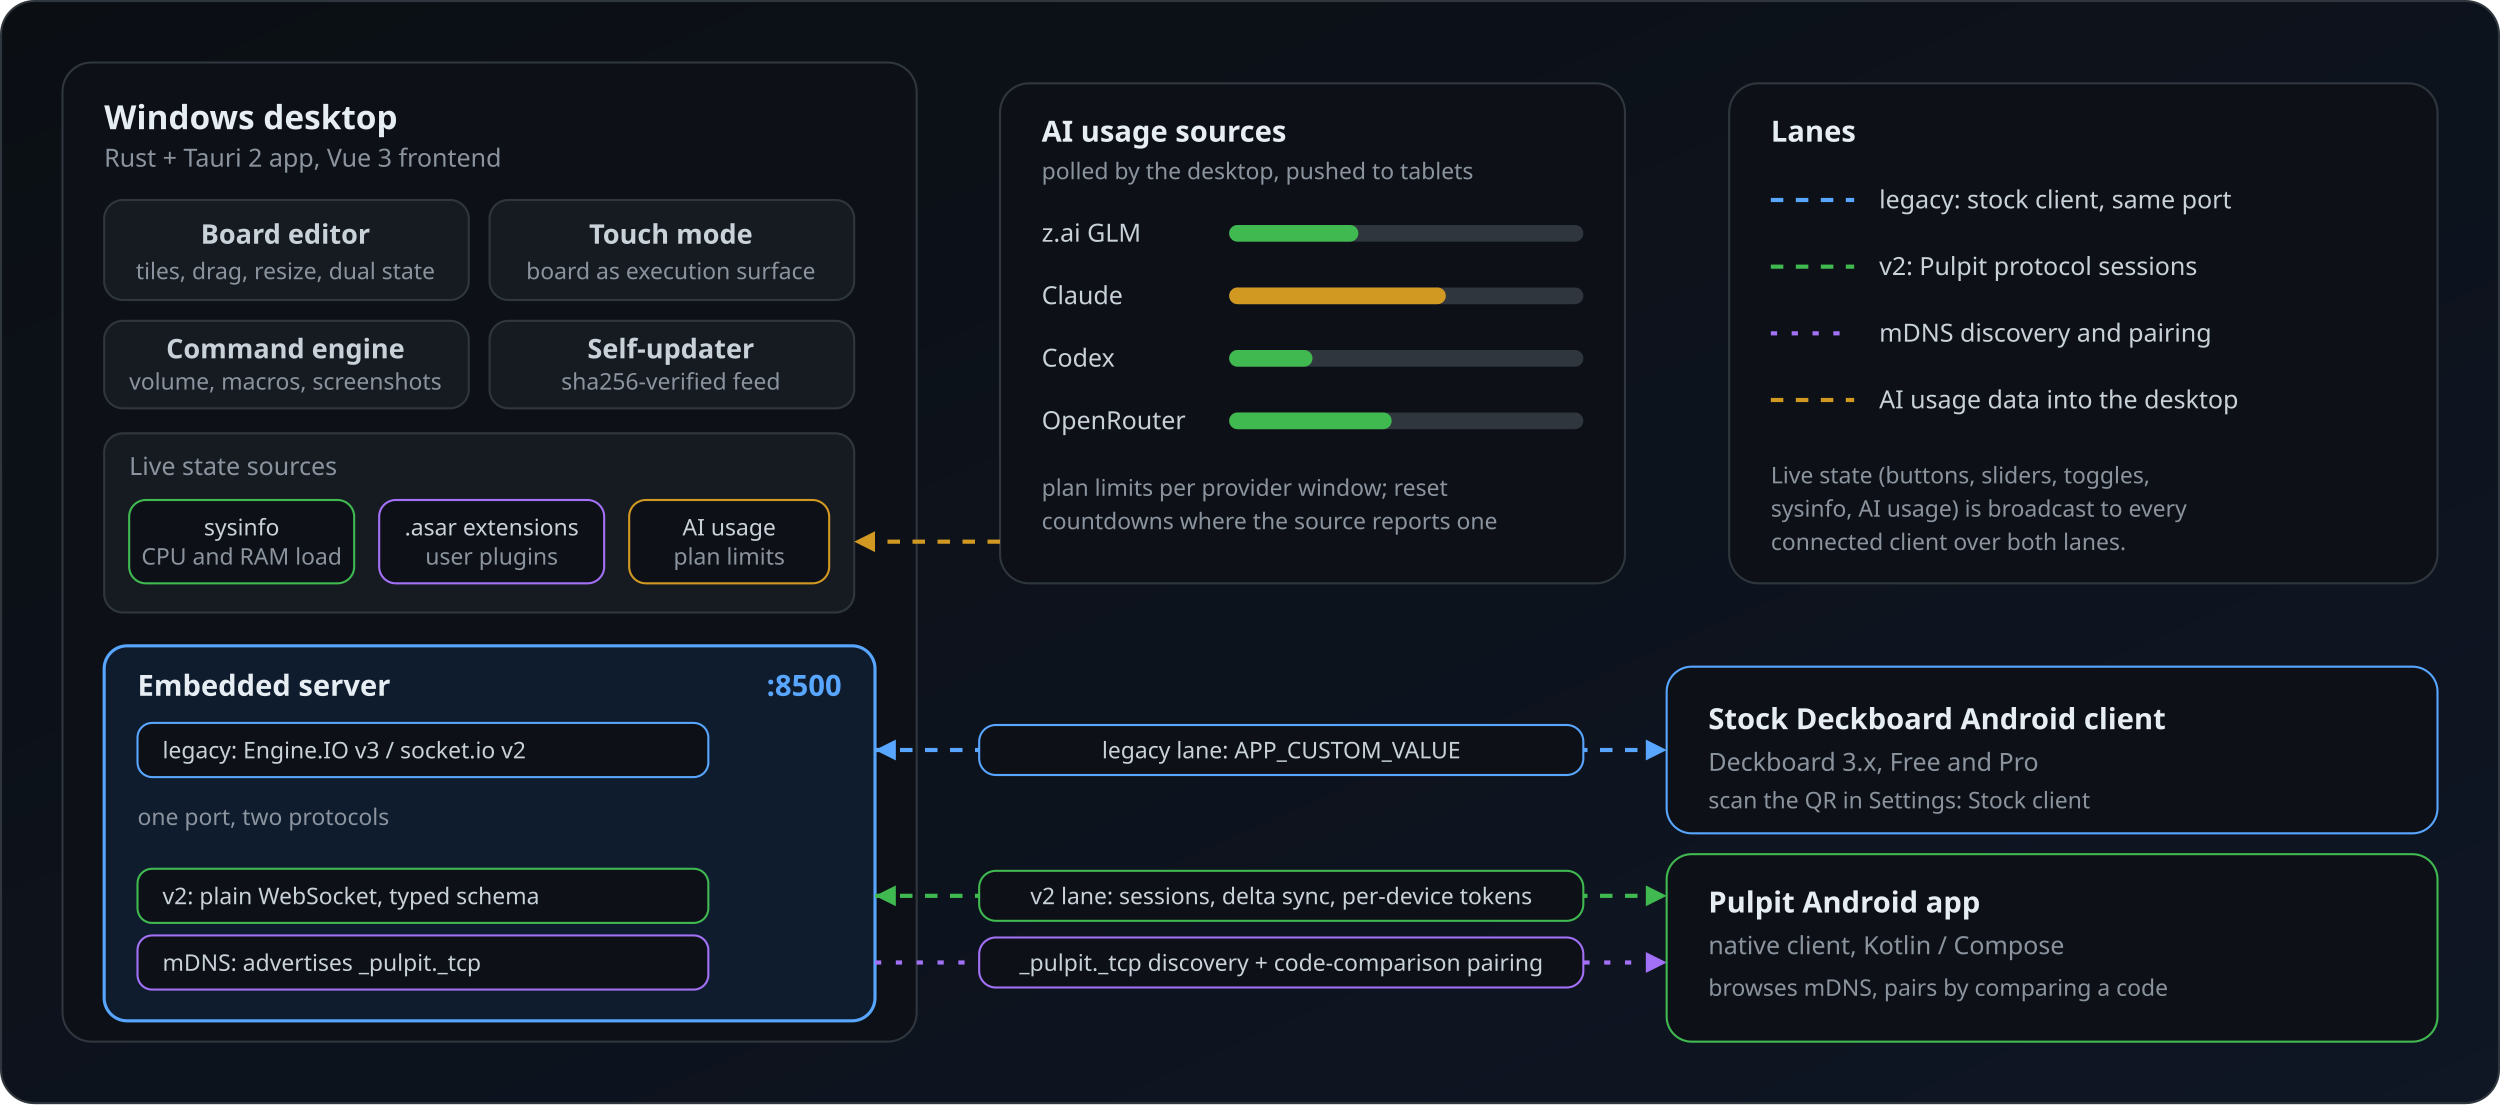
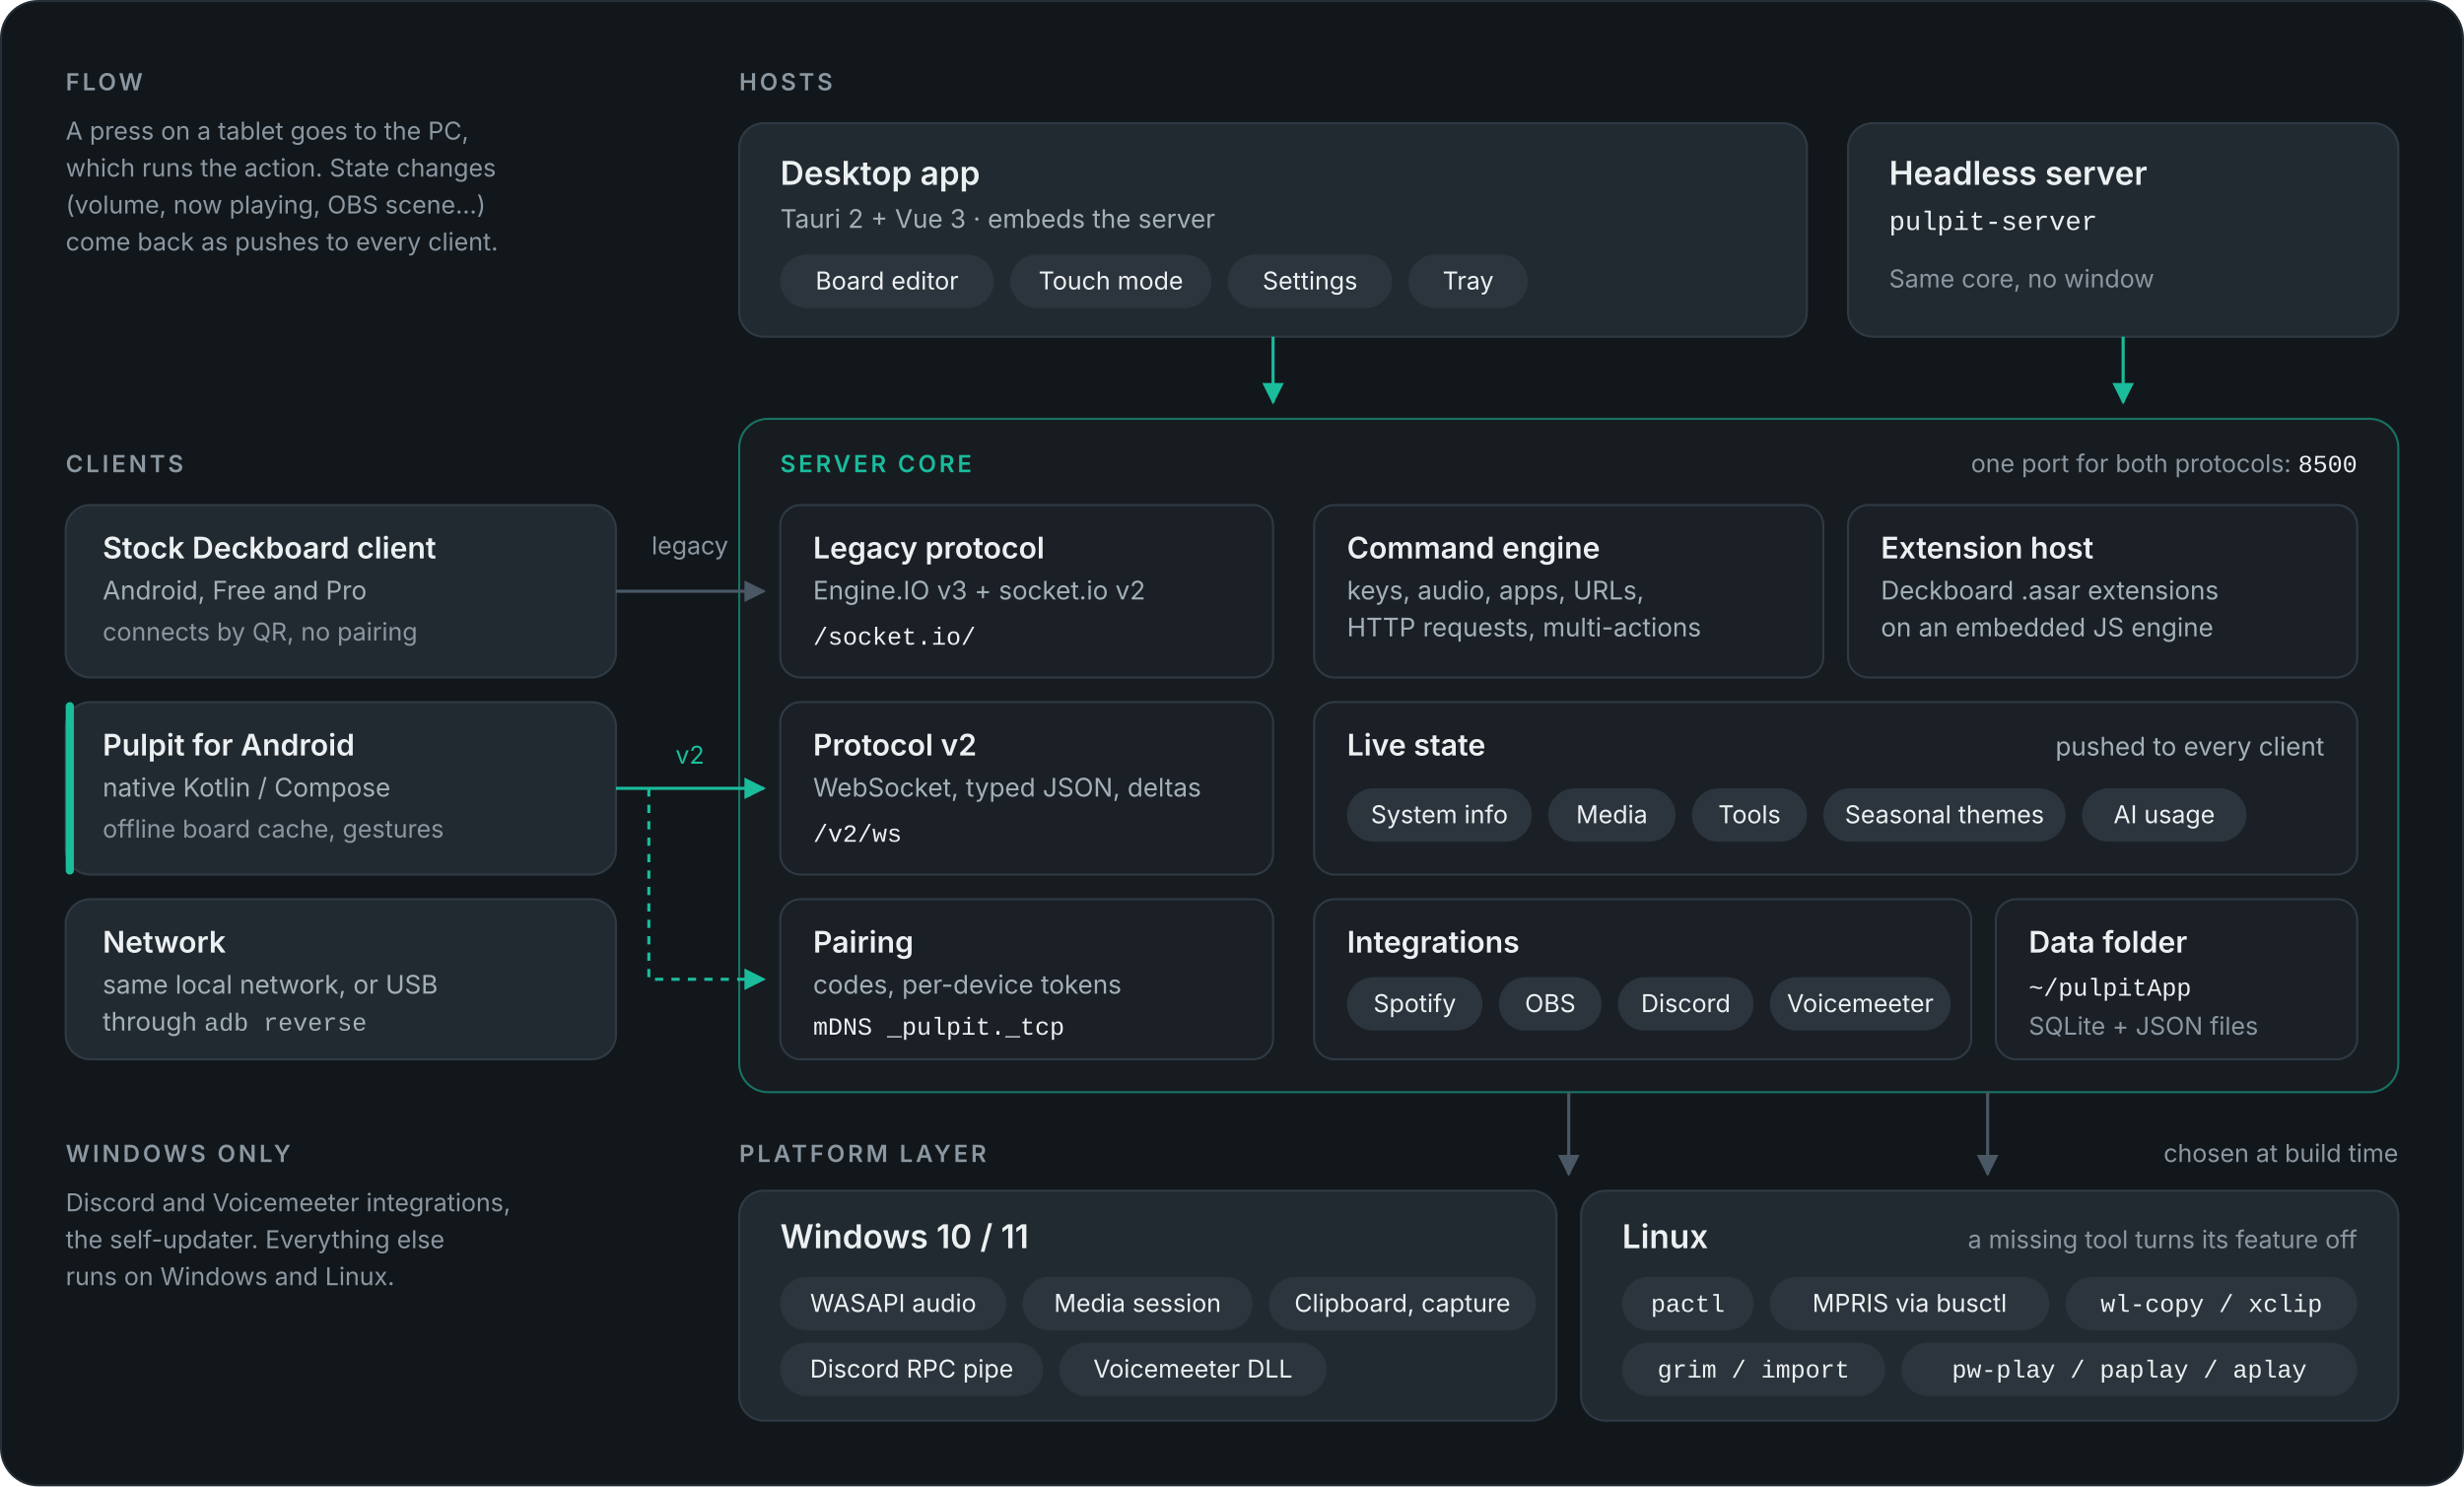
- <svg xmlns="http://www.w3.org/2000/svg" viewBox="0 0 1200 530" width="1200" height="530" role="img" aria-labelledby="arch-title arch-desc">
+ <svg xmlns="http://www.w3.org/2000/svg" viewBox="0 0 1200 724" width="1200" height="724" role="img" aria-labelledby="arch-title arch-desc">
+   <style>
+ text{font-family:Inter,"Segoe UI",Roboto,"Helvetica Neue",Arial,system-ui,sans-serif;fill:#ecf0f1}
+ .m{font-family:ui-monospace,"Cascadia Mono","SF Mono",Menlo,Consolas,"Liberation Mono",monospace}
+ .lbl{font-size:11.5px;font-weight:600;letter-spacing:1.4px;fill:#8b97a1}
+ .h{font-size:16px;font-weight:600}
+ .h2{font-size:14.5px;font-weight:600}
+ .s{font-size:12.5px;fill:#a3b0b8}
+ .n{font-size:12px;fill:#8b97a1}
+ .c{font-size:12px;fill:#ecf0f1}
+ .ca{font-size:12px;fill:#1abc9c}
+ .card{fill:#222a31;stroke:#2f3a44}
+ .box{fill:#1a2026;stroke:#2f3a44}
+ .chip{fill:#2c353e}
+ .chipa{fill:#1abc9c;fill-opacity:.14}
+ .ln{stroke:#4a5866;stroke-width:1.5;fill:none}
+ .la{stroke:#1abc9c;stroke-width:1.5;fill:none}
+ </style>
  <defs>
-     <linearGradient id="bg" x1="0" y1="0" x2="1" y2="1">
-       <stop offset="0" stop-color="#0b0f14" />
-       <stop offset="1" stop-color="#0f1624" />
-     </linearGradient>
+     <marker id="ar" viewBox="0 0 10 10" refX="9" refY="5" markerWidth="7" markerHeight="7" orient="auto-start-reverse">
+       <path d="M0 0L10 5L0 10z" fill="#4a5866" />
+     </marker>
+     <marker id="aa" viewBox="0 0 10 10" refX="9" refY="5" markerWidth="7" markerHeight="7" orient="auto-start-reverse">
+       <path d="M0 0L10 5L0 10z" fill="#1abc9c" />
+     </marker>
  </defs>
-   <rect x="0.5" y="0.5" width="1199" height="529" rx="16" fill="url(#bg)" stroke="#30363d" />
-   <rect x="30" y="30" width="410" height="470" rx="14" fill="#0d1117" stroke="#30363d" />
-   <g font-family="sans-serif">
-     <text x="50" y="62" font-size="16" font-weight="bold" fill="#e6edf3">Windows desktop</text>
-     <text x="50" y="80" font-size="12" fill="#8b949e">Rust + Tauri 2 app, Vue 3 frontend</text>
-   </g>
-   <g font-family="sans-serif" text-anchor="middle">
-     <rect x="50" y="96" width="175" height="48" rx="9" fill="#161b22" stroke="#30363d" />
-     <text x="137" y="117" font-size="13" font-weight="bold" fill="#c9d1d9">Board editor</text>
-     <text x="137" y="134" font-size="11" fill="#8b949e">tiles, drag, resize, dual state</text>
-     <rect x="235" y="96" width="175" height="48" rx="9" fill="#161b22" stroke="#30363d" />
-     <text x="322" y="117" font-size="13" font-weight="bold" fill="#c9d1d9">Touch mode</text>
-     <text x="322" y="134" font-size="11" fill="#8b949e">board as execution surface</text>
-     <rect x="50" y="154" width="175" height="42" rx="9" fill="#161b22" stroke="#30363d" />
-     <text x="137" y="172" font-size="13" font-weight="bold" fill="#c9d1d9">Command engine</text>
-     <text x="137" y="187" font-size="11" fill="#8b949e">volume, macros, screenshots</text>
-     <rect x="235" y="154" width="175" height="42" rx="9" fill="#161b22" stroke="#30363d" />
-     <text x="322" y="172" font-size="13" font-weight="bold" fill="#c9d1d9">Self-updater</text>
-     <text x="322" y="187" font-size="11" fill="#8b949e">sha256-verified feed</text>
-   </g>
-   <rect x="50" y="208" width="360" height="86" rx="9" fill="#161b22" stroke="#30363d" />
-   <text x="62" y="228" font-family="sans-serif" font-size="12" fill="#8b949e">Live state sources</text>
-   <g font-family="sans-serif" font-size="11" text-anchor="middle" fill="#c9d1d9">
-     <rect x="62" y="240" width="108" height="40" rx="8" fill="#0d1117" stroke="#3fb950" />
-     <text x="116" y="257">sysinfo</text>
-     <text x="116" y="271" fill="#8b949e">CPU and RAM load</text>
-     <rect x="182" y="240" width="108" height="40" rx="8" fill="#0d1117" stroke="#a371f7" />
-     <text x="236" y="257">.asar extensions</text>
-     <text x="236" y="271" fill="#8b949e">user plugins</text>
-     <rect x="302" y="240" width="96" height="40" rx="8" fill="#0d1117" stroke="#d29922" />
-     <text x="350" y="257">AI usage</text>
-     <text x="350" y="271" fill="#8b949e">plan limits</text>
-   </g>
-   <rect x="50" y="310" width="370" height="180" rx="11" fill="#0f1c2e" stroke="#58a6ff" stroke-width="1.5" />
-   <g font-family="sans-serif">
-     <text x="66" y="334" font-size="14" font-weight="bold" fill="#e6edf3">Embedded server</text>
-     <text x="404" y="334" font-size="14" font-weight="bold" text-anchor="end" fill="#58a6ff">:8500</text>
-   </g>
-   <g font-family="sans-serif" font-size="11" fill="#c9d1d9">
-     <rect x="66" y="347" width="274" height="26" rx="7" fill="#0d1117" stroke="#58a6ff" />
-     <text x="78" y="364">legacy: Engine.IO v3 / socket.io v2</text>
-     <rect x="66" y="417" width="274" height="26" rx="7" fill="#0d1117" stroke="#3fb950" />
-     <text x="78" y="434">v2: plain WebSocket, typed schema</text>
-     <rect x="66" y="449" width="274" height="26" rx="7" fill="#0d1117" stroke="#a371f7" />
-     <text x="78" y="466">mDNS: advertises _pulpit._tcp</text>
-   </g>
-   <text x="66" y="396" font-family="sans-serif" font-size="11" fill="#8b949e">one port, two protocols</text>
-   <rect x="480" y="40" width="300" height="240" rx="14" fill="#0d1117" stroke="#30363d" />
-   <g font-family="sans-serif">
-     <text x="500" y="68" font-size="14" font-weight="bold" fill="#e6edf3">AI usage sources</text>
-     <text x="500" y="86" font-size="11" fill="#8b949e">polled by the desktop, pushed to tablets</text>
-   </g>
-   <g font-family="sans-serif" font-size="12" fill="#c9d1d9">
-     <text x="500" y="116">z.ai GLM</text>
-     <rect x="590" y="108" width="170" height="8" rx="4" fill="#30363d" />
-     <rect x="590" y="108" width="62" height="8" rx="4" fill="#3fb950">
-       <animate attributeName="width" values="62;74;62" dur="9s" repeatCount="indefinite" />
-     </rect>
-     <text x="500" y="146">Claude</text>
-     <rect x="590" y="138" width="170" height="8" rx="4" fill="#30363d" />
-     <rect x="590" y="138" width="104" height="8" rx="4" fill="#d29922">
-       <animate attributeName="width" values="104;112;104" dur="11s" repeatCount="indefinite" />
-     </rect>
-     <text x="500" y="176">Codex</text>
-     <rect x="590" y="168" width="170" height="8" rx="4" fill="#30363d" />
-     <rect x="590" y="168" width="40" height="8" rx="4" fill="#3fb950">
-       <animate attributeName="width" values="40;52;40" dur="10s" repeatCount="indefinite" />
-     </rect>
-     <text x="500" y="206">OpenRouter</text>
-     <rect x="590" y="198" width="170" height="8" rx="4" fill="#30363d" />
-     <rect x="590" y="198" width="78" height="8" rx="4" fill="#3fb950">
-       <animate attributeName="width" values="78;86;78" dur="12s" repeatCount="indefinite" />
-     </rect>
-   </g>
-   <g font-family="sans-serif" font-size="11" fill="#8b949e">
-     <text x="500" y="238">plan limits per provider window; reset</text>
-     <text x="500" y="254">countdowns where the source reports one</text>
-   </g>
-   <path d="M480,260 H410" fill="none" stroke="#d29922" stroke-width="2" stroke-dasharray="6 6">
-     <animate attributeName="stroke-dashoffset" from="0" to="12" dur="1.2s" repeatCount="indefinite" />
-   </path>
-   <polygon points="410,260 420,255 420,265" fill="#d29922" />
-   <path d="M420,360 H790" fill="none" stroke="#58a6ff" stroke-width="2" stroke-dasharray="6 6">
-     <animate attributeName="stroke-dashoffset" from="0" to="-12" dur="1.2s" repeatCount="indefinite" />
-   </path>
-   <polygon points="800,360 790,355 790,365" fill="#58a6ff" />
-   <polygon points="420,360 430,355 430,365" fill="#58a6ff" />
-   <rect x="470" y="348" width="290" height="24" rx="8" fill="#0d1117" stroke="#58a6ff" />
-   <text x="615" y="364" font-family="sans-serif" font-size="11" text-anchor="middle" fill="#c9d1d9">legacy lane: APP_CUSTOM_VALUE</text>
-   <path d="M420,430 H790" fill="none" stroke="#3fb950" stroke-width="2" stroke-dasharray="6 6">
-     <animate attributeName="stroke-dashoffset" from="0" to="-12" dur="1.2s" repeatCount="indefinite" />
-   </path>
-   <polygon points="800,430 790,425 790,435" fill="#3fb950" />
-   <polygon points="420,430 430,425 430,435" fill="#3fb950" />
-   <rect x="470" y="418" width="290" height="24" rx="8" fill="#0d1117" stroke="#3fb950" />
-   <text x="615" y="434" font-family="sans-serif" font-size="11" text-anchor="middle" fill="#c9d1d9">v2 lane: sessions, delta sync, per-device tokens</text>
-   <path d="M420,462 H790" fill="none" stroke="#a371f7" stroke-width="2" stroke-dasharray="3 7">
-     <animate attributeName="stroke-dashoffset" from="0" to="-10" dur="1.2s" repeatCount="indefinite" />
-   </path>
-   <polygon points="800,462 790,457 790,467" fill="#a371f7" />
-   <rect x="470" y="450" width="290" height="24" rx="8" fill="#0d1117" stroke="#a371f7" />
-   <text x="615" y="466" font-family="sans-serif" font-size="11" text-anchor="middle" fill="#c9d1d9">_pulpit._tcp discovery + code-comparison pairing</text>
-   <rect x="800" y="320" width="370" height="80" rx="12" fill="#0d1117" stroke="#58a6ff" />
-   <g font-family="sans-serif">
-     <text x="820" y="350" font-size="14" font-weight="bold" fill="#e6edf3">Stock Deckboard Android client</text>
-     <text x="820" y="370" font-size="12" fill="#8b949e">Deckboard 3.x, Free and Pro</text>
-     <text x="820" y="388" font-size="11" fill="#8b949e">scan the QR in Settings: Stock client</text>
-   </g>
-   <rect x="800" y="410" width="370" height="90" rx="12" fill="#0d1117" stroke="#3fb950" />
-   <g font-family="sans-serif">
-     <text x="820" y="438" font-size="14" font-weight="bold" fill="#e6edf3">Pulpit Android app</text>
-     <text x="820" y="458" font-size="12" fill="#8b949e">native client, Kotlin / Compose</text>
-     <text x="820" y="478" font-size="11" fill="#8b949e">browses mDNS, pairs by comparing a code</text>
-   </g>
-   <rect x="830" y="40" width="340" height="240" rx="14" fill="#0d1117" stroke="#30363d" />
-   <text x="850" y="68" font-family="sans-serif" font-size="14" font-weight="bold" fill="#e6edf3">Lanes</text>
-   <g font-family="sans-serif" font-size="12" fill="#c9d1d9">
-     <line x1="850" y1="96" x2="890" y2="96" stroke="#58a6ff" stroke-width="2" stroke-dasharray="6 6" />
-     <text x="902" y="100">legacy: stock client, same port</text>
-     <line x1="850" y1="128" x2="890" y2="128" stroke="#3fb950" stroke-width="2" stroke-dasharray="6 6" />
-     <text x="902" y="132">v2: Pulpit protocol sessions</text>
-     <line x1="850" y1="160" x2="890" y2="160" stroke="#a371f7" stroke-width="2" stroke-dasharray="3 7" />
-     <text x="902" y="164">mDNS discovery and pairing</text>
-     <line x1="850" y1="192" x2="890" y2="192" stroke="#d29922" stroke-width="2" stroke-dasharray="6 6" />
-     <text x="902" y="196">AI usage data into the desktop</text>
-   </g>
-   <g font-family="sans-serif" font-size="11" fill="#8b949e">
-     <text x="850" y="232">Live state (buttons, sliders, toggles,</text>
-     <text x="850" y="248">sysinfo, AI usage) is broadcast to every</text>
-     <text x="850" y="264">connected client over both lanes.</text>
-   </g>
+   <rect x=".5" y=".5" width="1199" height="723" rx="18" fill="#12171b" stroke="#252f38" />
+   <text class="lbl" x="32" y="230">CLIENTS</text>
+   <text class="lbl" x="360" y="44">HOSTS</text>
+   <text class="lbl" x="32" y="44">FLOW</text>
+   <text class="n" x="32" y="68">A press on a tablet goes to the PC,</text>
+   <text class="n" x="32" y="86">which runs the action. State changes</text>
+   <text class="n" x="32" y="104">(volume, now playing, OBS scene...)</text>
+   <text class="n" x="32" y="122">come back as pushes to every client.</text>
+   <rect class="card" x="360" y="60" width="520" height="104" rx="12" />
+   <text class="h" x="380" y="90">Desktop app</text>
+   <text class="s" x="380" y="111">Tauri 2 + Vue 3 · embeds the server</text>
+   <rect class="chip" x="380" y="124" width="104" height="26" rx="13" />
+   <text class="c" x="432" y="141" text-anchor="middle">Board editor</text>
+   <rect class="chip" x="492" y="124" width="98" height="26" rx="13" />
+   <text class="c" x="541" y="141" text-anchor="middle">Touch mode</text>
+   <rect class="chip" x="598" y="124" width="80" height="26" rx="13" />
+   <text class="c" x="638" y="141" text-anchor="middle">Settings</text>
+   <rect class="chip" x="686" y="124" width="58" height="26" rx="13" />
+   <text class="c" x="715" y="141" text-anchor="middle">Tray</text>
+   <rect class="card" x="900" y="60" width="268" height="104" rx="12" />
+   <text class="h" x="920" y="90">Headless server</text>
+   <text class="m" x="920" y="112" font-size="13" fill="#1abc9c">pulpit-server</text>
+   <text class="n" x="920" y="140">Same core, no window</text>
+   <path class="la" d="M620 164V196" marker-end="url(#aa)" />
+   <path class="la" d="M1034 164V196" marker-end="url(#aa)" />
+   <rect x="360" y="204" width="808" height="328" rx="14" fill="#171c21" stroke="#1abc9c" stroke-opacity=".55" />
+   <text class="lbl" x="380" y="230" fill="#1abc9c" style="fill:#1abc9c">SERVER CORE</text>
+   <text class="n" x="1148" y="230" text-anchor="end">one port for both protocols: <tspan class="m" fill="#ecf0f1">8500</tspan>
+   </text>
+   <rect class="box" x="380" y="246" width="240" height="84" rx="10" />
+   <text class="h2" x="396" y="272">Legacy protocol</text>
+   <text class="s" x="396" y="292">Engine.IO v3 + socket.io v2</text>
+   <text class="m" x="396" y="314" font-size="12" fill="#8b97a1">/socket.io/</text>
+   <rect class="box" x="380" y="342" width="240" height="84" rx="10" />
+   <text class="h2" x="396" y="368">Protocol v2</text>
+   <text class="s" x="396" y="388">WebSocket, typed JSON, deltas</text>
+   <text class="m" x="396" y="410" font-size="12" fill="#8b97a1">/v2/ws</text>
+   <rect class="box" x="380" y="438" width="240" height="78" rx="10" />
+   <text class="h2" x="396" y="464">Pairing</text>
+   <text class="s" x="396" y="484">codes, per-device tokens</text>
+   <text class="m" x="396" y="504" font-size="12" fill="#8b97a1">mDNS _pulpit._tcp</text>
+   <rect class="box" x="640" y="246" width="248" height="84" rx="10" />
+   <text class="h2" x="656" y="272">Command engine</text>
+   <text class="s" x="656" y="292">keys, audio, apps, URLs,</text>
+   <text class="s" x="656" y="310">HTTP requests, multi-actions</text>
+   <rect class="box" x="900" y="246" width="248" height="84" rx="10" />
+   <text class="h2" x="916" y="272">Extension host</text>
+   <text class="s" x="916" y="292">Deckboard .asar extensions</text>
+   <text class="s" x="916" y="310">on an embedded JS engine</text>
+   <rect class="box" x="640" y="342" width="508" height="84" rx="10" />
+   <text class="h2" x="656" y="368">Live state</text>
+   <text class="s" x="1132" y="368" text-anchor="end">pushed to every client</text>
+   <rect class="chip" x="656" y="384" width="90" height="26" rx="13" />
+   <text class="c" x="701" y="401" text-anchor="middle">System info</text>
+   <rect class="chip" x="754" y="384" width="62" height="26" rx="13" />
+   <text class="c" x="785" y="401" text-anchor="middle">Media</text>
+   <rect class="chip" x="824" y="384" width="56" height="26" rx="13" />
+   <text class="c" x="852" y="401" text-anchor="middle">Tools</text>
+   <rect class="chip" x="888" y="384" width="118" height="26" rx="13" />
+   <text class="c" x="947" y="401" text-anchor="middle">Seasonal themes</text>
+   <rect class="chip" x="1014" y="384" width="80" height="26" rx="13" />
+   <text class="c" x="1054" y="401" text-anchor="middle">AI usage</text>
+   <rect class="box" x="640" y="438" width="320" height="78" rx="10" />
+   <text class="h2" x="656" y="464">Integrations</text>
+   <rect class="chip" x="656" y="476" width="66" height="26" rx="13" />
+   <text class="c" x="689" y="493" text-anchor="middle">Spotify</text>
+   <rect class="chip" x="730" y="476" width="50" height="26" rx="13" />
+   <text class="c" x="755" y="493" text-anchor="middle">OBS</text>
+   <rect class="chip" x="788" y="476" width="66" height="26" rx="13" />
+   <text class="c" x="821" y="493" text-anchor="middle">Discord</text>
+   <rect class="chip" x="862" y="476" width="88" height="26" rx="13" />
+   <text class="c" x="906" y="493" text-anchor="middle">Voicemeeter</text>
+   <rect class="box" x="972" y="438" width="176" height="78" rx="10" />
+   <text class="h2" x="988" y="464">Data folder</text>
+   <text class="m" x="988" y="485" font-size="12" fill="#1abc9c">~/pulpitApp</text>
+   <text class="n" x="988" y="504">SQLite + JSON files</text>
+   <rect class="card" x="32" y="246" width="268" height="84" rx="12" />
+   <text class="h2" x="50" y="272">Stock Deckboard client</text>
+   <text class="s" x="50" y="292">Android, Free and Pro</text>
+   <text class="n" x="50" y="312">connects by QR, no pairing</text>
+   <rect class="card" x="32" y="342" width="268" height="84" rx="12" />
+   <rect x="32" y="342" width="4" height="84" rx="2" fill="#1abc9c" />
+   <text class="h2" x="50" y="368">Pulpit for Android</text>
+   <text class="s" x="50" y="388">native Kotlin / Compose</text>
+   <text class="n" x="50" y="408">offline board cache, gestures</text>
+   <rect class="card" x="32" y="438" width="268" height="78" rx="12" />
+   <text class="h2" x="50" y="464">Network</text>
+   <text class="s" x="50" y="484">same local network, or USB</text>
+   <text class="s" x="50" y="502">through <tspan class="m" font-size="12">adb reverse</tspan>
+   </text>
+   <path class="ln" d="M300 288H372" marker-end="url(#ar)" />
+   <path class="la" d="M300 384H372" marker-end="url(#aa)" />
+   <path class="la" d="M316 384V477H372" stroke-dasharray="4 4" marker-end="url(#aa)" />
+   <text class="n" x="336" y="270" text-anchor="middle">legacy</text>
+   <text class="ca" x="336" y="372" text-anchor="middle">v2</text>
+   <text class="lbl" x="360" y="566">PLATFORM LAYER</text>
+   <text class="n" x="1168" y="566" text-anchor="end">chosen at build time</text>
+   <path class="ln" d="M764 532V572" marker-end="url(#ar)" />
+   <path class="ln" d="M968 532V572" marker-end="url(#ar)" />
+   <rect class="card" x="360" y="580" width="398" height="112" rx="12" />
+   <text class="h" x="380" y="608">Windows 10 / 11</text>
+   <rect class="chip" x="380" y="622" width="110" height="26" rx="13" />
+   <text class="c" x="435" y="639" text-anchor="middle">WASAPI audio</text>
+   <rect class="chip" x="498" y="622" width="112" height="26" rx="13" />
+   <text class="c" x="554" y="639" text-anchor="middle">Media session</text>
+   <rect class="chip" x="618" y="622" width="130" height="26" rx="13" />
+   <text class="c" x="683" y="639" text-anchor="middle">Clipboard, capture</text>
+   <rect class="chip" x="380" y="654" width="128" height="26" rx="13" />
+   <text class="c" x="444" y="671" text-anchor="middle">Discord RPC pipe</text>
+   <rect class="chip" x="516" y="654" width="130" height="26" rx="13" />
+   <text class="c" x="581" y="671" text-anchor="middle">Voicemeeter DLL</text>
+   <rect class="card" x="770" y="580" width="398" height="112" rx="12" />
+   <text class="h" x="790" y="608">Linux</text>
+   <text class="n" x="1148" y="608" text-anchor="end">a missing tool turns its feature off</text>
+   <rect class="chip" x="790" y="622" width="64" height="26" rx="13" />
+   <text class="c m" x="822" y="639" text-anchor="middle">pactl</text>
+   <rect class="chip" x="862" y="622" width="136" height="26" rx="13" />
+   <text class="c" x="930" y="639" text-anchor="middle">MPRIS via busctl</text>
+   <rect class="chip" x="1006" y="622" width="142" height="26" rx="13" />
+   <text class="c m" x="1077" y="639" text-anchor="middle">wl-copy / xclip</text>
+   <rect class="chip" x="790" y="654" width="128" height="26" rx="13" />
+   <text class="c m" x="854" y="671" text-anchor="middle">grim / import</text>
+   <rect class="chip" x="926" y="654" width="222" height="26" rx="13" />
+   <text class="c m" x="1037" y="671" text-anchor="middle">pw-play / paplay / aplay</text>
+   <text class="lbl" x="32" y="566">WINDOWS ONLY</text>
+   <text class="n" x="32" y="590">Discord and Voicemeeter integrations,</text>
+   <text class="n" x="32" y="608">the self-updater. Everything else</text>
+   <text class="n" x="32" y="626">runs on Windows and Linux.</text>
</svg>
